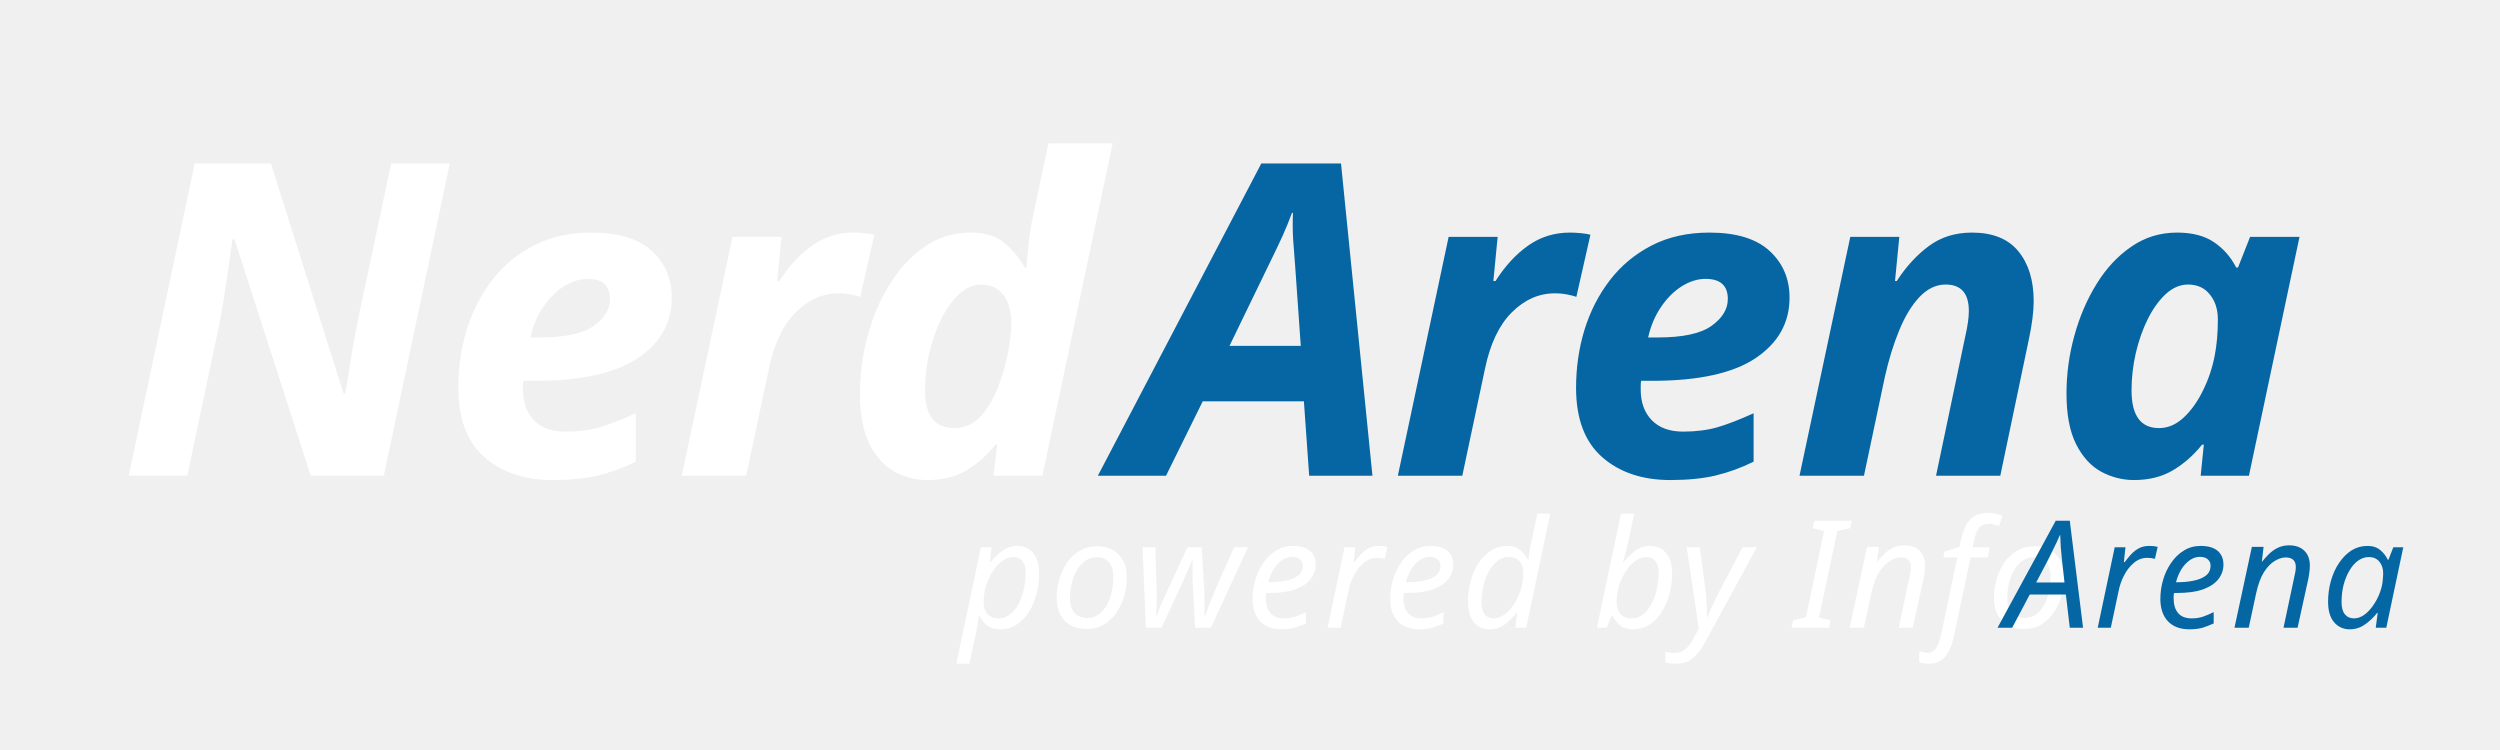
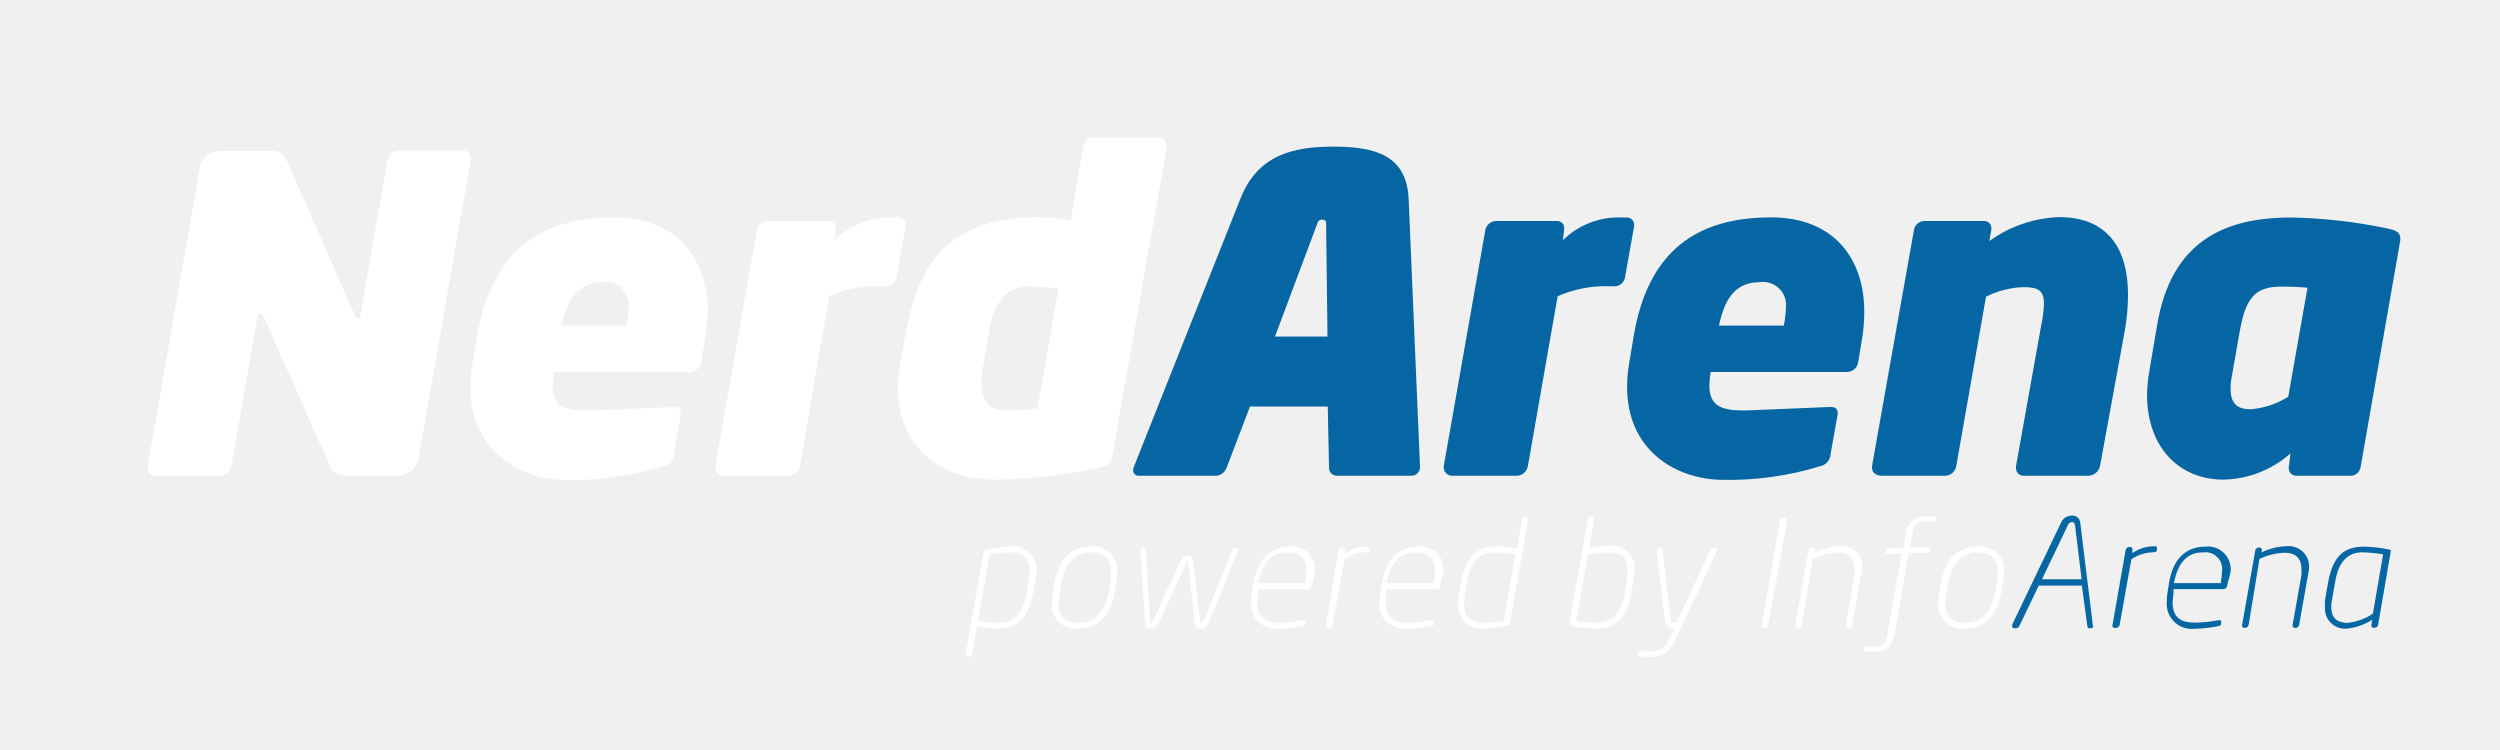
- <svg xmlns="http://www.w3.org/2000/svg" id="Layer_1" data-name="Layer 1" viewBox="0 0 200 60">
-   <defs>
-     <style>.cls-1{font-size:12px;font-family:NeoSans-LightItalic, NeoSans;font-weight:300;letter-spacing:0.02em;}.cls-1,.cls-3{fill:#fff;font-style:italic;}.cls-2{fill:#0566a4;}.cls-3{font-size:35px;font-family:NeoSans-BlackItalic, NeoSans;font-weight:800;letter-spacing:-0.02em;}.cls-4{fill:#0566a3;}</style>
-   </defs>
-   <text class="cls-1" transform="translate(76.77 50.22)">powered by Info<tspan class="cls-2" x="83.72" y="0">Arena</tspan>
-   </text>
-   <text class="cls-3" transform="translate(9.39 38.06)">Nerd<tspan class="cls-4" x="80.53" y="0">Arena</tspan>
-   </text>
+ <svg xmlns="http://www.w3.org/2000/svg" viewBox="0 0 200 60">
+   <path d="M82.79 46.63l-.14.8c-.36 2-1.26 2.86-2.85 2.86a8.07 8.07 0 0 1-1.63-.19l-.4 2.23a.27.27 0 0 1-.24.23h-.12a.17.17 0 0 1-.17-.19h0l1.44-8.15c0-.15.06-.2.22-.23a9.63 9.63 0 0 1 2.1-.27 1.8 1.8 0 0 1 1.92 2.05 4.49 4.49 0 0 1-.13.86zm-1.91-2.44a9.65 9.65 0 0 0-1.71.18l-.92 5.27a8.75 8.75 0 0 0 1.63.18c1.27 0 2-.85 2.24-2.39l.15-.8a5.59 5.59 0 0 0 .09-.94c0-1.01-.45-1.5-1.48-1.5zm8.42 2.4l-.15.84c-.31 1.83-1.25 2.86-3 2.86a1.88 1.88 0 0 1-2-2.1 5.24 5.24 0 0 1 .07-.76l.15-.84c.32-1.88 1.29-2.87 3-2.87a1.85 1.85 0 0 1 2 2.07 4.56 4.56 0 0 1-.07.8zm-2-2.4c-1.36 0-2.12 1-2.38 2.4l-.14.84a5 5 0 0 0-.08.82c0 1 .45 1.57 1.6 1.57 1.38 0 2.12-1 2.37-2.39l.14-.84a5.15 5.15 0 0 0 .08-.83c-.04-1.01-.49-1.57-1.63-1.57zm11.76-.12l-2.29 5.55c-.19.46-.38.67-.72.67s-.46-.26-.51-.71l-.47-4.53c0-.12 0-.14-.06-.14s-.06 0-.11.14l-2.07 4.53c-.21.45-.35.71-.76.71s-.45-.21-.48-.67l-.35-5.55h0a.28.28 0 0 1 .28-.28h0a.16.16 0 0 1 .15.17l.33 5.55c0 .3.06.32.11.32s.08 0 .2-.31l2.11-4.63a.66.66 0 0 1 .59-.45.43.43 0 0 1 .44.45l.55 4.62c0 .27.07.31.12.31s.1 0 .22-.32l2.24-5.5a.29.29 0 0 1 .23-.17h.1a.17.17 0 0 1 .18.18.23.23 0 0 1-.03.06zm5.94 2.5l-.06.33a.32.32 0 0 1-.29.23h-4v.25a5.91 5.91 0 0 0-.07.78c0 1.29.68 1.65 1.8 1.65a10.06 10.06 0 0 0 1.82-.19h.11c.08 0 .14 0 .14.09a.28.28 0 0 1 0 .09v.08c-.05.17-.1.18-.28.22a10.12 10.12 0 0 1-1.83.2c-1.32 0-2.25-.61-2.25-2.11a4.51 4.51 0 0 1 .06-.8l.14-.79c.31-1.89 1.33-2.87 2.92-2.87a1.82 1.82 0 0 1 2 2 5.78 5.78 0 0 1-.21.84zm-2-2.38c-1.33 0-2 .92-2.32 2.4v.06h3.76v-.08a5.37 5.37 0 0 0 .08-.84c-.02-.99-.45-1.54-1.52-1.54zm6.59-.29v.1c0 .15-.12.18-.31.18a3.32 3.32 0 0 0-1.73.56L106.6 50a.29.29 0 0 1-.26.23h-.07a.18.18 0 0 1-.19-.19h0l1-6a.29.29 0 0 1 .27-.24h.09c.11 0 .18 0 .18.17v.07.25a3.09 3.09 0 0 1 1.7-.55c.18 0 .28 0 .28.14zm5.68 2.67l-.06.33a.32.32 0 0 1-.29.23h-4v.25a5.91 5.91 0 0 0-.07.78c0 1.29.68 1.65 1.8 1.65a10.15 10.15 0 0 0 1.82-.19h.11c.08 0 .14 0 .14.09a.28.28 0 0 1 0 .09v.08c0 .17-.1.18-.28.22a10 10 0 0 1-1.83.2c-1.32 0-2.25-.61-2.25-2.11a4.51 4.51 0 0 1 .06-.8l.13-.79c.32-1.89 1.34-2.87 2.93-2.87a1.82 1.82 0 0 1 2 2 5.78 5.78 0 0 1-.21.84zm-2-2.38c-1.33 0-2 .92-2.32 2.4v.06h3.76v-.08a5.37 5.37 0 0 0 .08-.84c.03-.99-.4-1.54-1.49-1.54zm8.99-2.65l-1.46 8.3c0 .14-.07.19-.23.22a11.34 11.34 0 0 1-2 .23c-1.33 0-1.92-.85-1.92-2.1a6 6 0 0 1 .07-.81l.14-.79c.33-2 1.3-2.87 2.86-2.87a8.06 8.06 0 0 1 1.63.18l.42-2.36c0-.17.12-.23.24-.23h.12a.17.17 0 0 1 .17.18h0zm-2.66 2.65c-1.27 0-2 .81-2.26 2.4l-.13.79a4.79 4.79 0 0 0-.08.88c0 1 .42 1.56 1.47 1.56a10 10 0 0 0 1.69-.15l.94-5.33a9.69 9.69 0 0 0-1.63-.15zm11.05 2.4l-.13.79c-.3 1.8-1.09 2.91-2.82 2.91a10.92 10.92 0 0 1-2-.23c-.11 0-.14-.07-.14-.13a.28.28 0 0 1 0-.09l1.46-8.3a.27.27 0 0 1 .24-.23h.12a.17.17 0 0 1 .17.18h0l-.41 2.34a8.42 8.42 0 0 1 1.66-.16 1.75 1.75 0 0 1 1.94 2 5.54 5.54 0 0 1-.09.92zm-1.94-2.4a9.59 9.59 0 0 0-1.68.18l-.94 5.3a10.67 10.67 0 0 0 1.63.15c1.39 0 2-.86 2.27-2.44l.13-.79a5.06 5.06 0 0 0 .09-.89c0-1.02-.45-1.51-1.5-1.51zm8.64-.11l-3.17 6.81c-.56 1.23-1 1.67-2.23 1.67a4.76 4.76 0 0 1-.73-.07c-.14 0-.22-.05-.22-.15h0v-.13a.21.21 0 0 1 .23-.17h.06c.18 0 .57.07.76.07.86 0 1.2-.3 1.64-1.31l.25-.56h-.14c-.37 0-.54-.1-.61-.67l-.66-5.48h0a.25.25 0 0 1 .25-.25h.08a.17.17 0 0 1 .14.16l.65 5.51c0 .26.05.27.23.27h.27l2.66-5.79a.31.31 0 0 1 .26-.16h.13a.13.13 0 0 1 .14.14.5.5 0 0 1 .01.11zm5.65-2.54L141.45 50a.27.27 0 0 1-.24.23h-.12a.17.17 0 0 1-.17-.18h0l1.5-8.45a.27.27 0 0 1 .24-.23h.12a.17.17 0 0 1 .17.18zm5.89 4.46l-.71 4a.28.28 0 0 1-.26.23h-.09a.18.18 0 0 1-.18-.19h0l.71-4a2.59 2.59 0 0 0 0-.54 1.17 1.17 0 0 0-1.34-1.28 5.1 5.1 0 0 0-2 .49l-.88 5.29a.29.29 0 0 1-.26.23h-.08a.19.19 0 0 1-.19-.19h0l1.06-6a.28.28 0 0 1 .26-.24h.1a.17.17 0 0 1 .17.18V44v.19a4.79 4.79 0 0 1 1.93-.49 1.64 1.64 0 0 1 1.87 1.73 4.08 4.08 0 0 1-.11.57zm5.99-4.52v.08c0 .11-.09.16-.27.16H154c-.57 0-.87.15-1 .94l-.19 1.12h1.43c.12 0 .19.06.19.16h0v.11a.26.26 0 0 1-.27.19h-1.46l-1.14 6.47c-.21 1.15-.76 1.41-1.61 1.41a3.84 3.84 0 0 1-.61 0c-.15 0-.22-.08-.22-.15a.43.43 0 0 1 0 0v-.08c0-.11.09-.16.27-.16h.6c.57 0 .87-.2 1-.94l1.14-6.47H151c-.12 0-.19-.06-.19-.15h0v-.11a.25.25 0 0 1 .27-.19h1.18l.2-1.12a1.43 1.43 0 0 1 1.6-1.41 2.68 2.68 0 0 1 .61 0c.15 0 .22.07.22.14s-.01-.02-.01 0zm5.35 5.11l-.15.84c-.31 1.83-1.25 2.86-3 2.86a1.88 1.88 0 0 1-2-2.1 5.24 5.24 0 0 1 .07-.76l.15-.84c.32-1.88 1.29-2.87 3-2.87a1.85 1.85 0 0 1 2 2.07 4.56 4.56 0 0 1-.07.8zm-2-2.4c-1.36 0-2.12 1-2.37 2.4l-.15.84a5 5 0 0 0-.08.82c0 1 .45 1.57 1.6 1.57 1.38 0 2.12-1 2.37-2.39l.14-.84a5.24 5.24 0 0 0 .09-.83c-.04-1.01-.5-1.57-1.64-1.57z" fill="#fff" />
+   <path d="M167.26 50.26h-.12c-.1 0-.14-.08-.15-.16l-.44-3.25h-3.45l-1.56 3.25a.32.32 0 0 1-.23.16h-.18a.14.14 0 0 1-.15-.15.48.48 0 0 1 0-.15l3.89-8.12a.93.93 0 0 1 .89-.59.61.61 0 0 1 .66.57l1 8.14h0c.07.19 0 .3-.16.3zM166 42a.27.27 0 0 0-.23-.24.37.37 0 0 0-.33.23l-2.08 4.35h3.17zm6.55 1.9v.1c0 .15-.12.18-.31.18a3.32 3.32 0 0 0-1.73.56l-.94 5.26a.31.31 0 0 1-.27.23h-.07A.18.18 0 0 1 169 50h0l1.05-6a.3.3 0 0 1 .27-.24h.1a.15.15 0 0 1 .17.17V44v.25a3 3 0 0 1 1.7-.55c.18 0 .27 0 .27.14zm5.68 2.67l-.06.33a.32.32 0 0 1-.29.23h-4v.25c0 .29-.07.55-.07.78 0 1.29.69 1.65 1.8 1.65a10.06 10.06 0 0 0 1.82-.19h.11c.08 0 .15 0 .15.09a.15.15 0 0 1 0 .09v.08c0 .17-.1.18-.28.22a10 10 0 0 1-1.83.2 2 2 0 0 1-2.24-2.11 4.51 4.51 0 0 1 .06-.8l.13-.79c.31-1.89 1.33-2.87 2.92-2.87a1.82 1.82 0 0 1 2 2 4.59 4.59 0 0 1-.22.84zm-2-2.38c-1.33 0-2 .92-2.31 2.4v.06h3.75v-.08a5.48 5.48 0 0 0 .09-.84 1.34 1.34 0 0 0-1.5-1.54zm8.41 1.81l-.71 4a.28.28 0 0 1-.26.23h-.09a.18.18 0 0 1-.18-.19h0l.71-4a2.59 2.59 0 0 0 0-.54c0-.95-.58-1.28-1.35-1.28a5.19 5.19 0 0 0-2 .49l-.87 5.29a.31.31 0 0 1-.27.23h-.07a.18.18 0 0 1-.19-.19h0l1.06-6a.28.28 0 0 1 .26-.24h.1a.16.16 0 0 1 .16.18V44v.19a4.75 4.75 0 0 1 1.93-.49 1.64 1.64 0 0 1 1.86 1.71 4.08 4.08 0 0 1-.09.59zm6.61-1.82l-1 5.8a.28.28 0 0 1-.27.24h-.09a.17.17 0 0 1-.18-.19v-.05l.07-.4a4.58 4.58 0 0 1-2.06.71 1.6 1.6 0 0 1-1.72-1.73 4 4 0 0 1 0-.56l.24-1.36c.37-2.07 1.21-2.91 2.87-2.91a10 10 0 0 1 2 .23c.11 0 .16.06.16.14s-.02.04-.02.08zm-2.2 0c-1.34 0-2 .87-2.25 2.44l-.24 1.38a3.07 3.07 0 0 0-.06.57c0 1 .63 1.26 1.33 1.26a4.51 4.51 0 0 0 2-.74l.82-4.74a10.55 10.55 0 0 0-1.6-.16z" fill="#0566a4" />
+   <path d="M37.67 12.75l-4.2 24a1.68 1.68 0 0 1-1.54 1.3h-4.34a1.29 1.29 0 0 1-1.3-1l-5.18-11.67c-.1-.24-.21-.28-.31-.28s-.18.07-.21.32l-2.1 11.94a.9.9 0 0 1-.84.7H12.4a.58.58 0 0 1-.6-.6v-.1l4.2-24a1.67 1.67 0 0 1 1.54-1.29h4.27c.67 0 1 .42 1.23 1l5.32 12.08c.1.24.14.31.24.31s.21 0 .25-.31L31 12.75a.88.88 0 0 1 .84-.7h5.25a.53.53 0 0 1 .56.56zm18.76 14.14L56.08 29a.91.91 0 0 1-.88.77H44.32a6.68 6.68 0 0 0-.11 1.08c0 1.75 1.12 2 2.87 2l6.72-.28h.14c.32 0 .53.14.53.45v.15l-.56 3.15a1.05 1.05 0 0 1-.88 1 24.83 24.83 0 0 1-7.66 1.08c-3.89 0-7.74-2.41-7.74-7.39a11.29 11.29 0 0 1 .14-1.78l.39-2.31c1.15-6.93 5.14-9.52 11-9.52 5.07 0 7.45 3.36 7.45 7.52a13.5 13.5 0 0 1-.18 1.97zm-8.26-4.31c-2 0-2.8 1.47-3.22 3.47h5.18a7.3 7.3 0 0 0 .17-1.4 1.85 1.85 0 0 0-2.13-2.07zm24.29-4.48l-.74 4.1a.85.85 0 0 1-.73.7h-.49a9.5 9.5 0 0 0-4.17.8L64 37.29a.93.93 0 0 1-.84.77h-5.3a.66.66 0 0 1-.63-.67v-.1l3.33-18.91a.9.9 0 0 1 .84-.7h4.9a.55.55 0 0 1 .56.6v.1l-.11.84a6.34 6.34 0 0 1 4.73-1.82h.38a.58.58 0 0 1 .6.6zm20.89-6.4L89 36.38c-.11.66-.28.87-1.4 1.12a41.79 41.79 0 0 1-8 .87c-4.79 0-7.77-3-7.77-7.35a11.6 11.6 0 0 1 .17-1.79l.5-2.73c1.15-6.47 4.33-9.13 10.71-9.13a23.49 23.49 0 0 1 2.45.24l1-5.91a.85.85 0 0 1 .8-.7h5.22a.62.62 0 0 1 .66.59zM82.29 22.93c-2 0-2.8 1.54-3.15 3.57l-.49 2.73a6.85 6.85 0 0 0-.14 1.37c0 1.36.53 2.24 2 2.24a15.63 15.63 0 0 0 2.49-.17l1.68-9.6c-.74-.07-1.55-.14-2.39-.14z" fill="#fff" />
+   <path d="M112.92 38.06h-6a.64.64 0 0 1-.6-.67l-.1-4.87H100l-1.86 4.87a1 1 0 0 1-.8.67h-6.2a.44.44 0 0 1-.49-.46.94.94 0 0 1 .07-.28l8.51-21.42c1.37-3.47 4.13-4.17 7.46-4.17s5.84.7 6 4.17l.91 21.42h0a.68.68 0 0 1-.68.74zm-6.83-20c0-.31 0-.49-.31-.49s-.35.18-.46.49L102 26.92h4.2zm24.64.04l-.73 4.1a.86.86 0 0 1-.74.7h-.49a9.49 9.49 0 0 0-4.16.8l-2.38 13.59a.93.93 0 0 1-.84.77h-5.26a.67.67 0 0 1-.63-.67v-.1l3.33-18.91a.9.9 0 0 1 .84-.7h4.9a.55.55 0 0 1 .56.6v.1l-.1.84a6.32 6.32 0 0 1 4.72-1.82h.39a.57.57 0 0 1 .59.6zM149 26.89l-.35 2.1a.91.91 0 0 1-.88.77h-10.92a7.86 7.86 0 0 0-.1 1.08c0 1.75 1.12 2 2.87 2l6.72-.28h.14c.32 0 .53.14.53.45v.15l-.56 3.15a1.05 1.05 0 0 1-.88 1 24.83 24.83 0 0 1-7.66 1.08c-3.89 0-7.74-2.41-7.74-7.39a10.21 10.21 0 0 1 .14-1.78l.38-2.31c1.16-6.93 5.15-9.52 11-9.52 5.07 0 7.45 3.36 7.45 7.52a13.5 13.5 0 0 1-.14 1.98zm-8.26-4.31c-2 0-2.8 1.47-3.22 3.47h5.18a7.3 7.3 0 0 0 .17-1.4 1.85 1.85 0 0 0-2.16-2.07zM170 26.36l-2 10.93a1 1 0 0 1-.87.77h-5.25a.6.6 0 0 1-.6-.63v-.14l2-11.17a11 11 0 0 0 .24-1.79c0-1.08-.45-1.36-1.64-1.36a7.15 7.15 0 0 0-3 .77l-2.38 13.55a.92.92 0 0 1-.94.77h-5c-.42 0-.8-.21-.8-.63v-.14l3.36-18.91a.86.86 0 0 1 .8-.7h4.8a.57.57 0 0 1 .59.6v.1l-.17.91a10.13 10.13 0 0 1 5.6-1.92c4 0 5.5 2.69 5.5 6.19a16.3 16.3 0 0 1-.24 2.8zm22-7l-3.15 18a.81.81 0 0 1-.74.7h-4.38a.59.59 0 0 1-.63-.6v-.1l.14-1.09a8.31 8.31 0 0 1-5.39 2.1c-3.39 0-6.09-2.45-6.09-6.83a13.69 13.69 0 0 1 .21-2l.6-3.53c1.12-6.69 5.35-8.61 10.71-8.61a40.88 40.88 0 0 1 7.67.87c.66.14 1.08.25 1.08.84a1 1 0 0 1-.03.25zm-9.49 3.57c-2 0-2.84.77-3.33 3.57l-.66 3.75a4 4 0 0 0-.07.88c0 1.25.63 1.61 1.61 1.61a6.64 6.64 0 0 0 3-1l1.54-8.72a19.29 19.29 0 0 0-2.07-.09z" fill="#0566a3" />
</svg>
